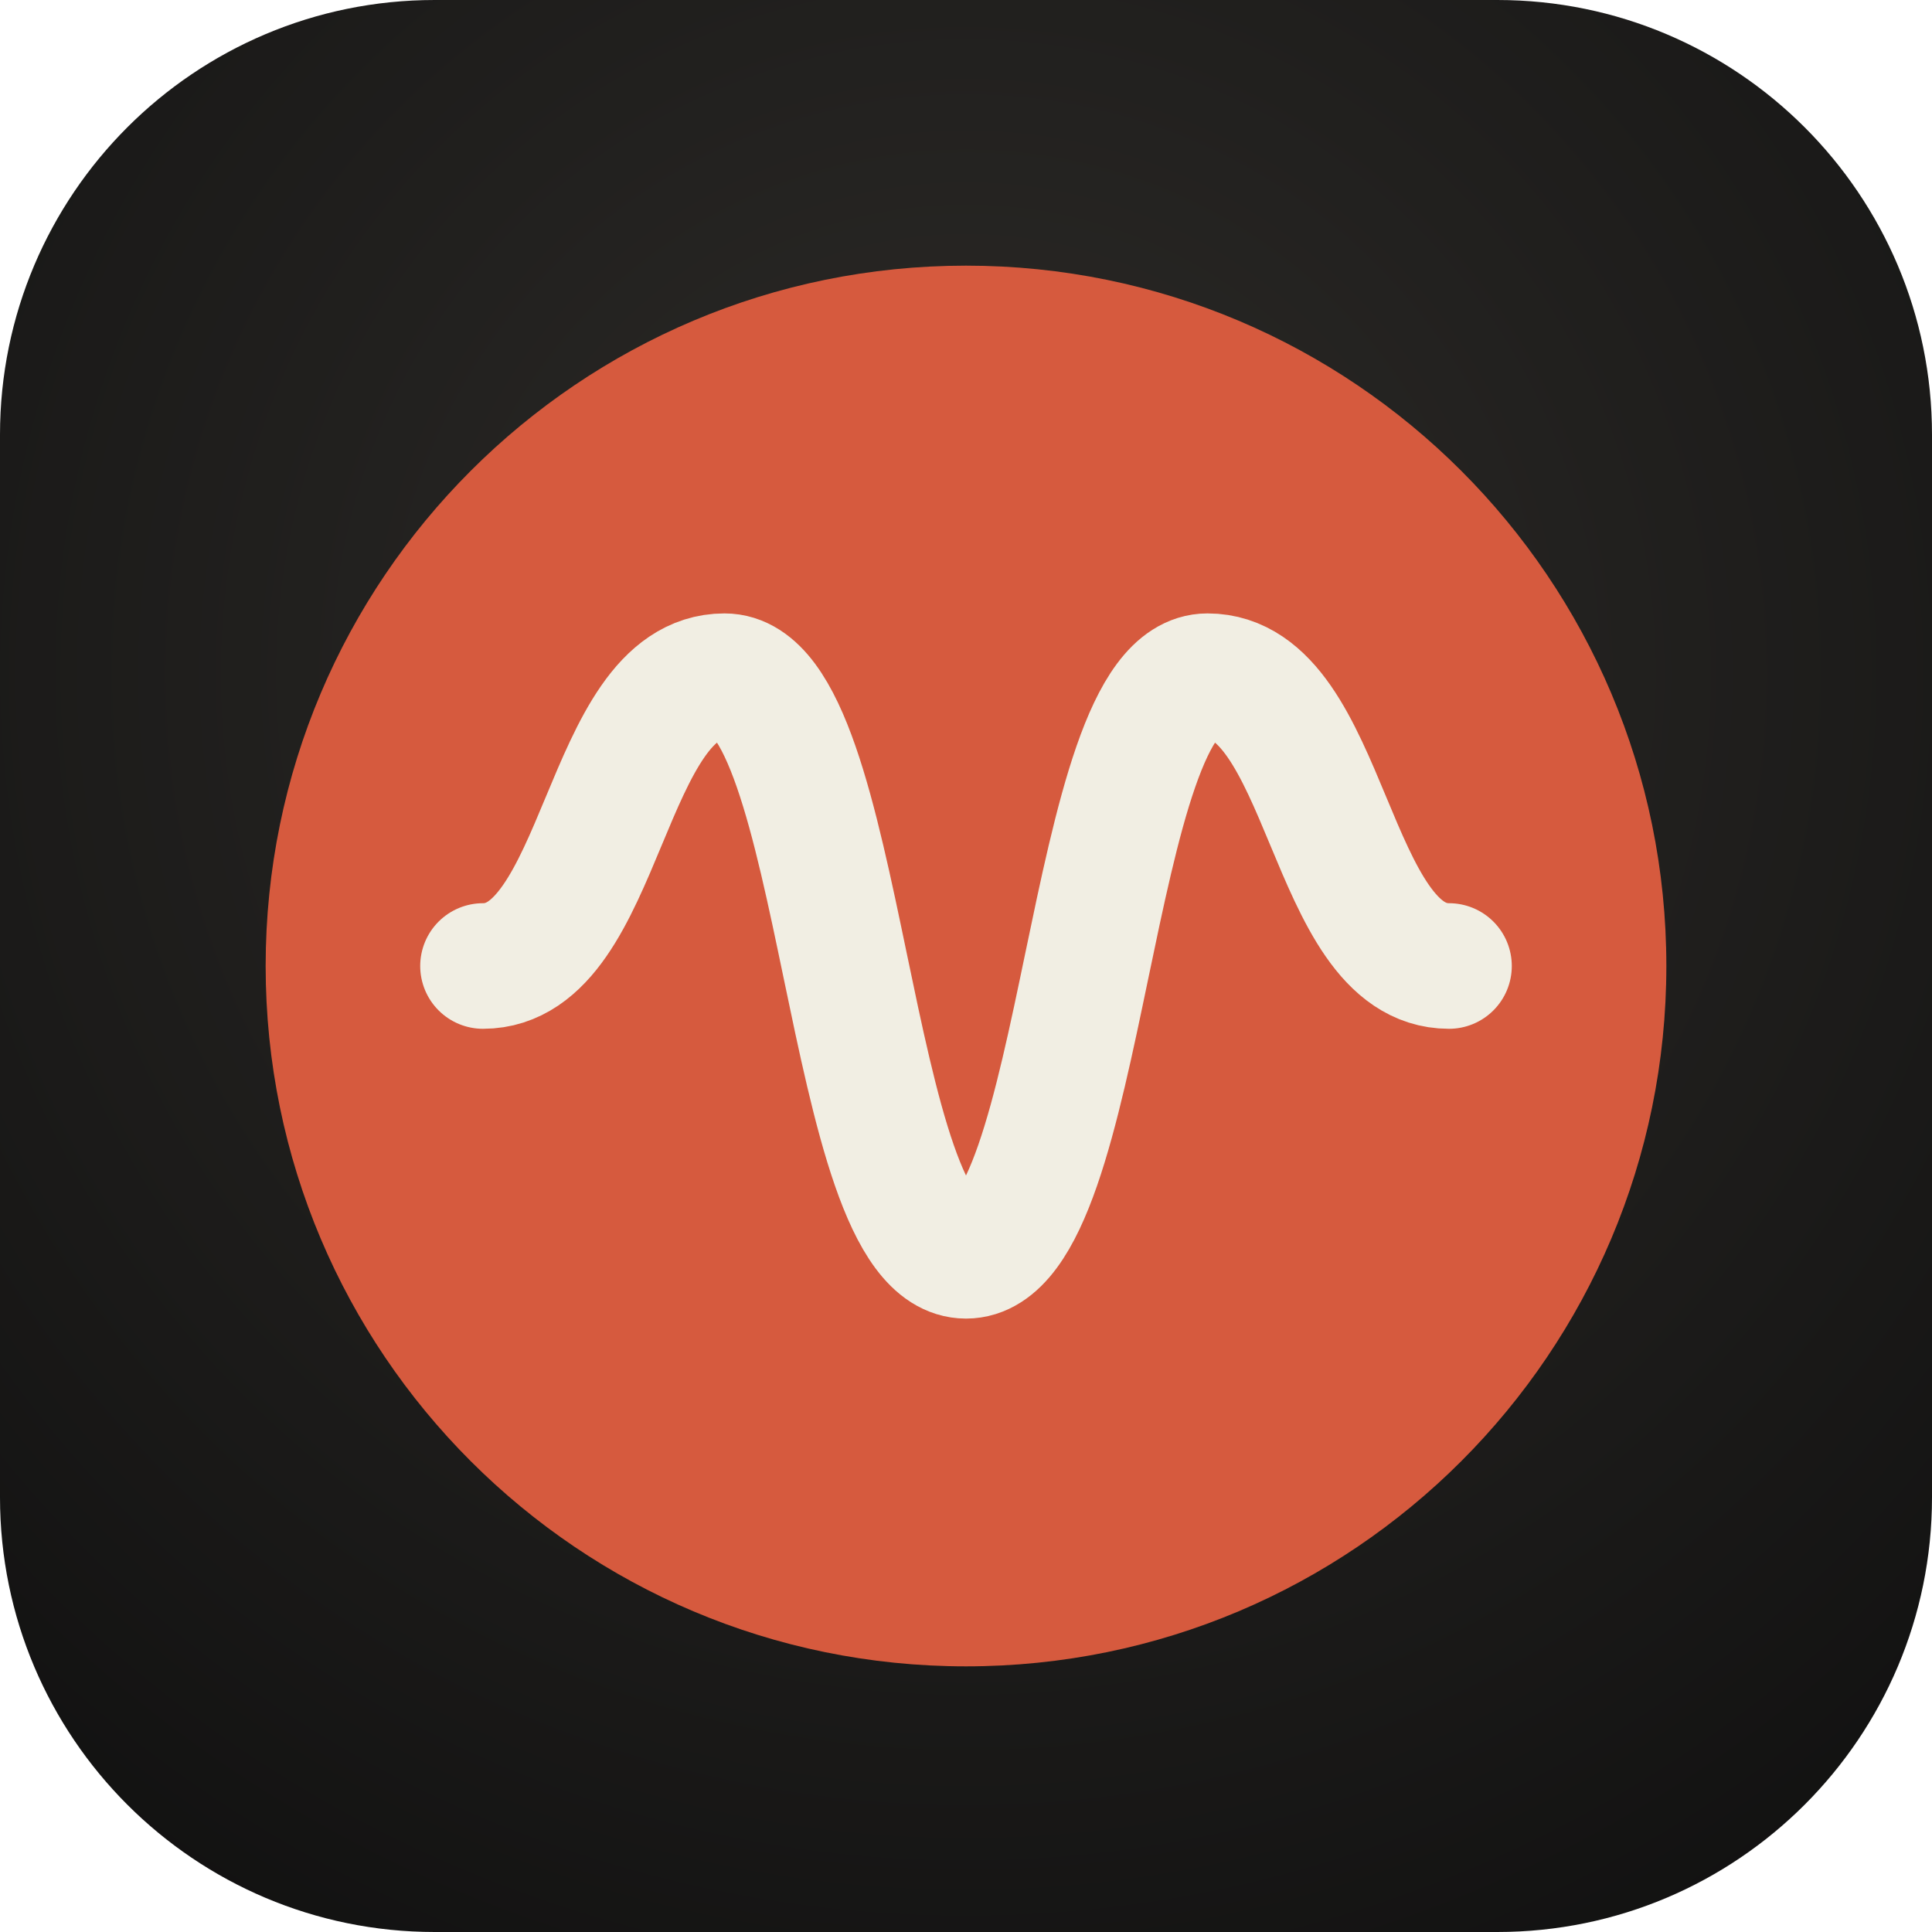
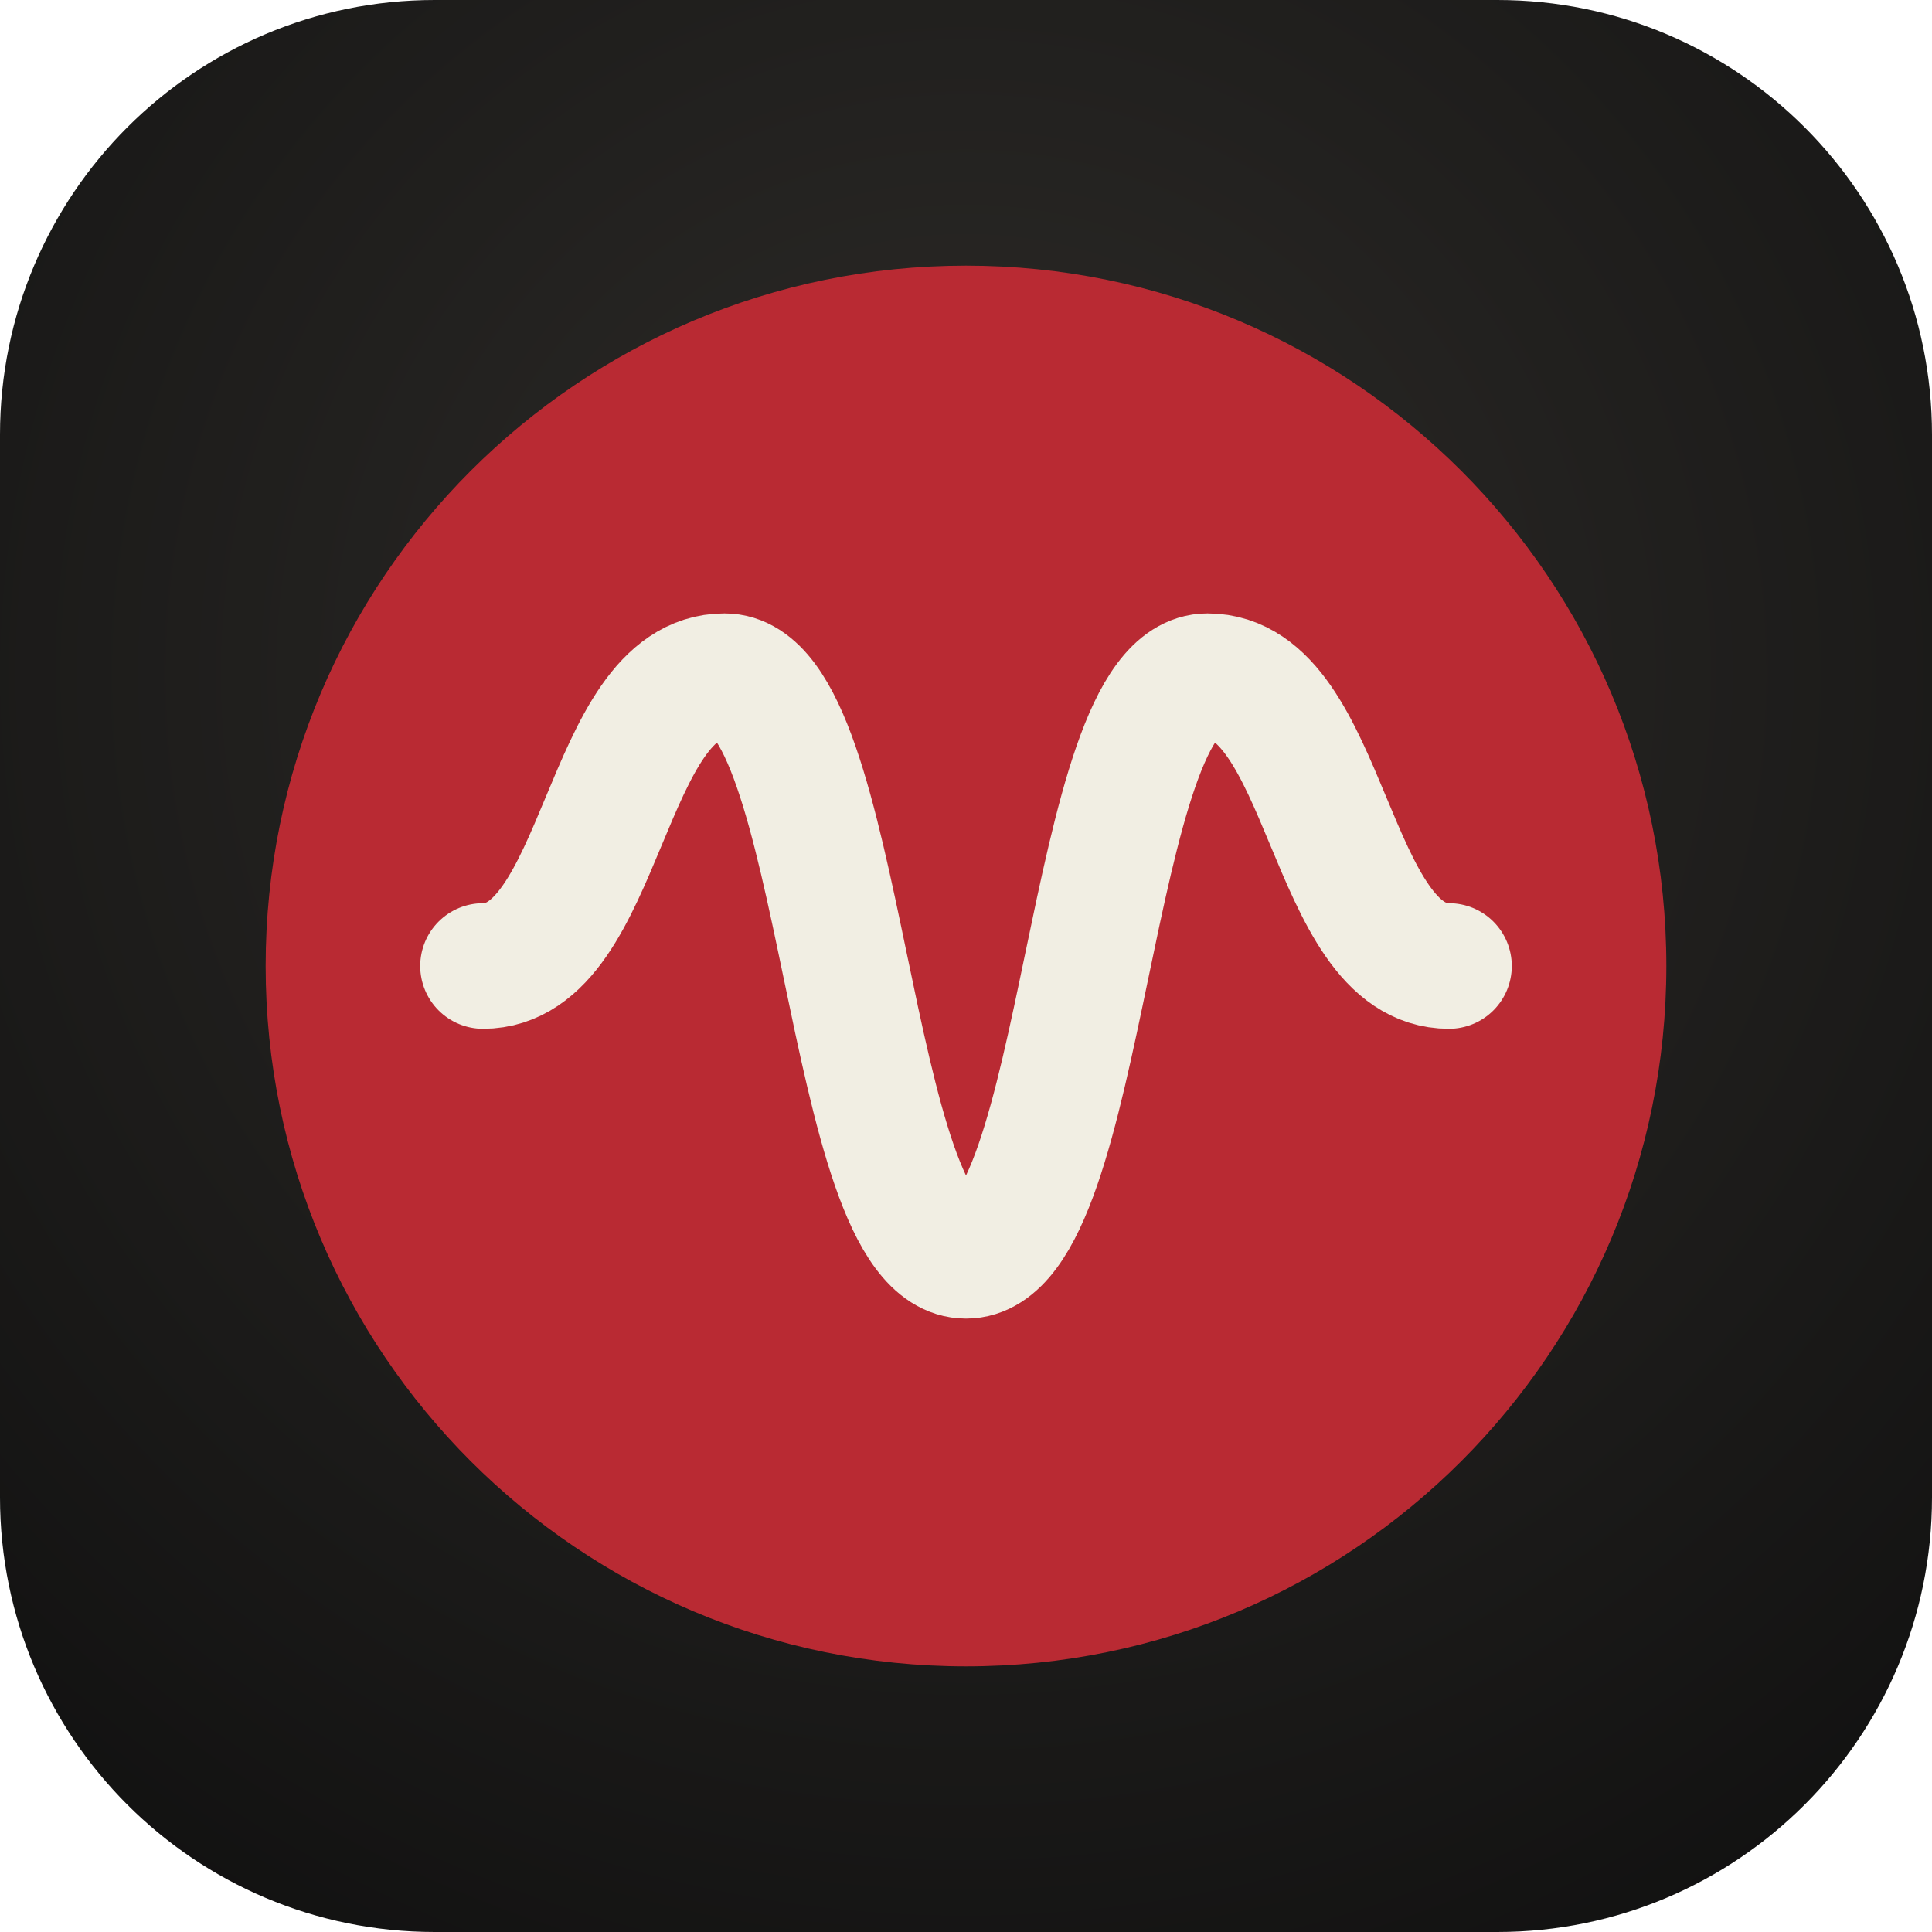
<svg xmlns="http://www.w3.org/2000/svg" role="img" aria-label="FeedPoint mark" width="96" height="96" viewBox="0 0 40 40">
  <defs>
    <radialGradient id="n" cx=".5" cy=".35" r=".85">
      <stop offset="0" stop-color="#2E2C29" />
      <stop offset="1" stop-color="#0E0E0E" />
    </radialGradient>
  </defs>
  <rect width="40" height="40" rx="9" fill="url(#n)" />
-   <circle cx="20" cy="20" r="14.5" fill="#D65A3E" />
+   <circle cx="20" cy="20" r="14.5" fill="#B92A33" />
  <path d="M10 20c2.5 0 2.5-6 5-6s2.5 12 5 12 2.5-12 5-12 2.5 6 5 6" fill="none" stroke="#F1EEE3" stroke-width="2.6" stroke-linecap="round" />
</svg>
